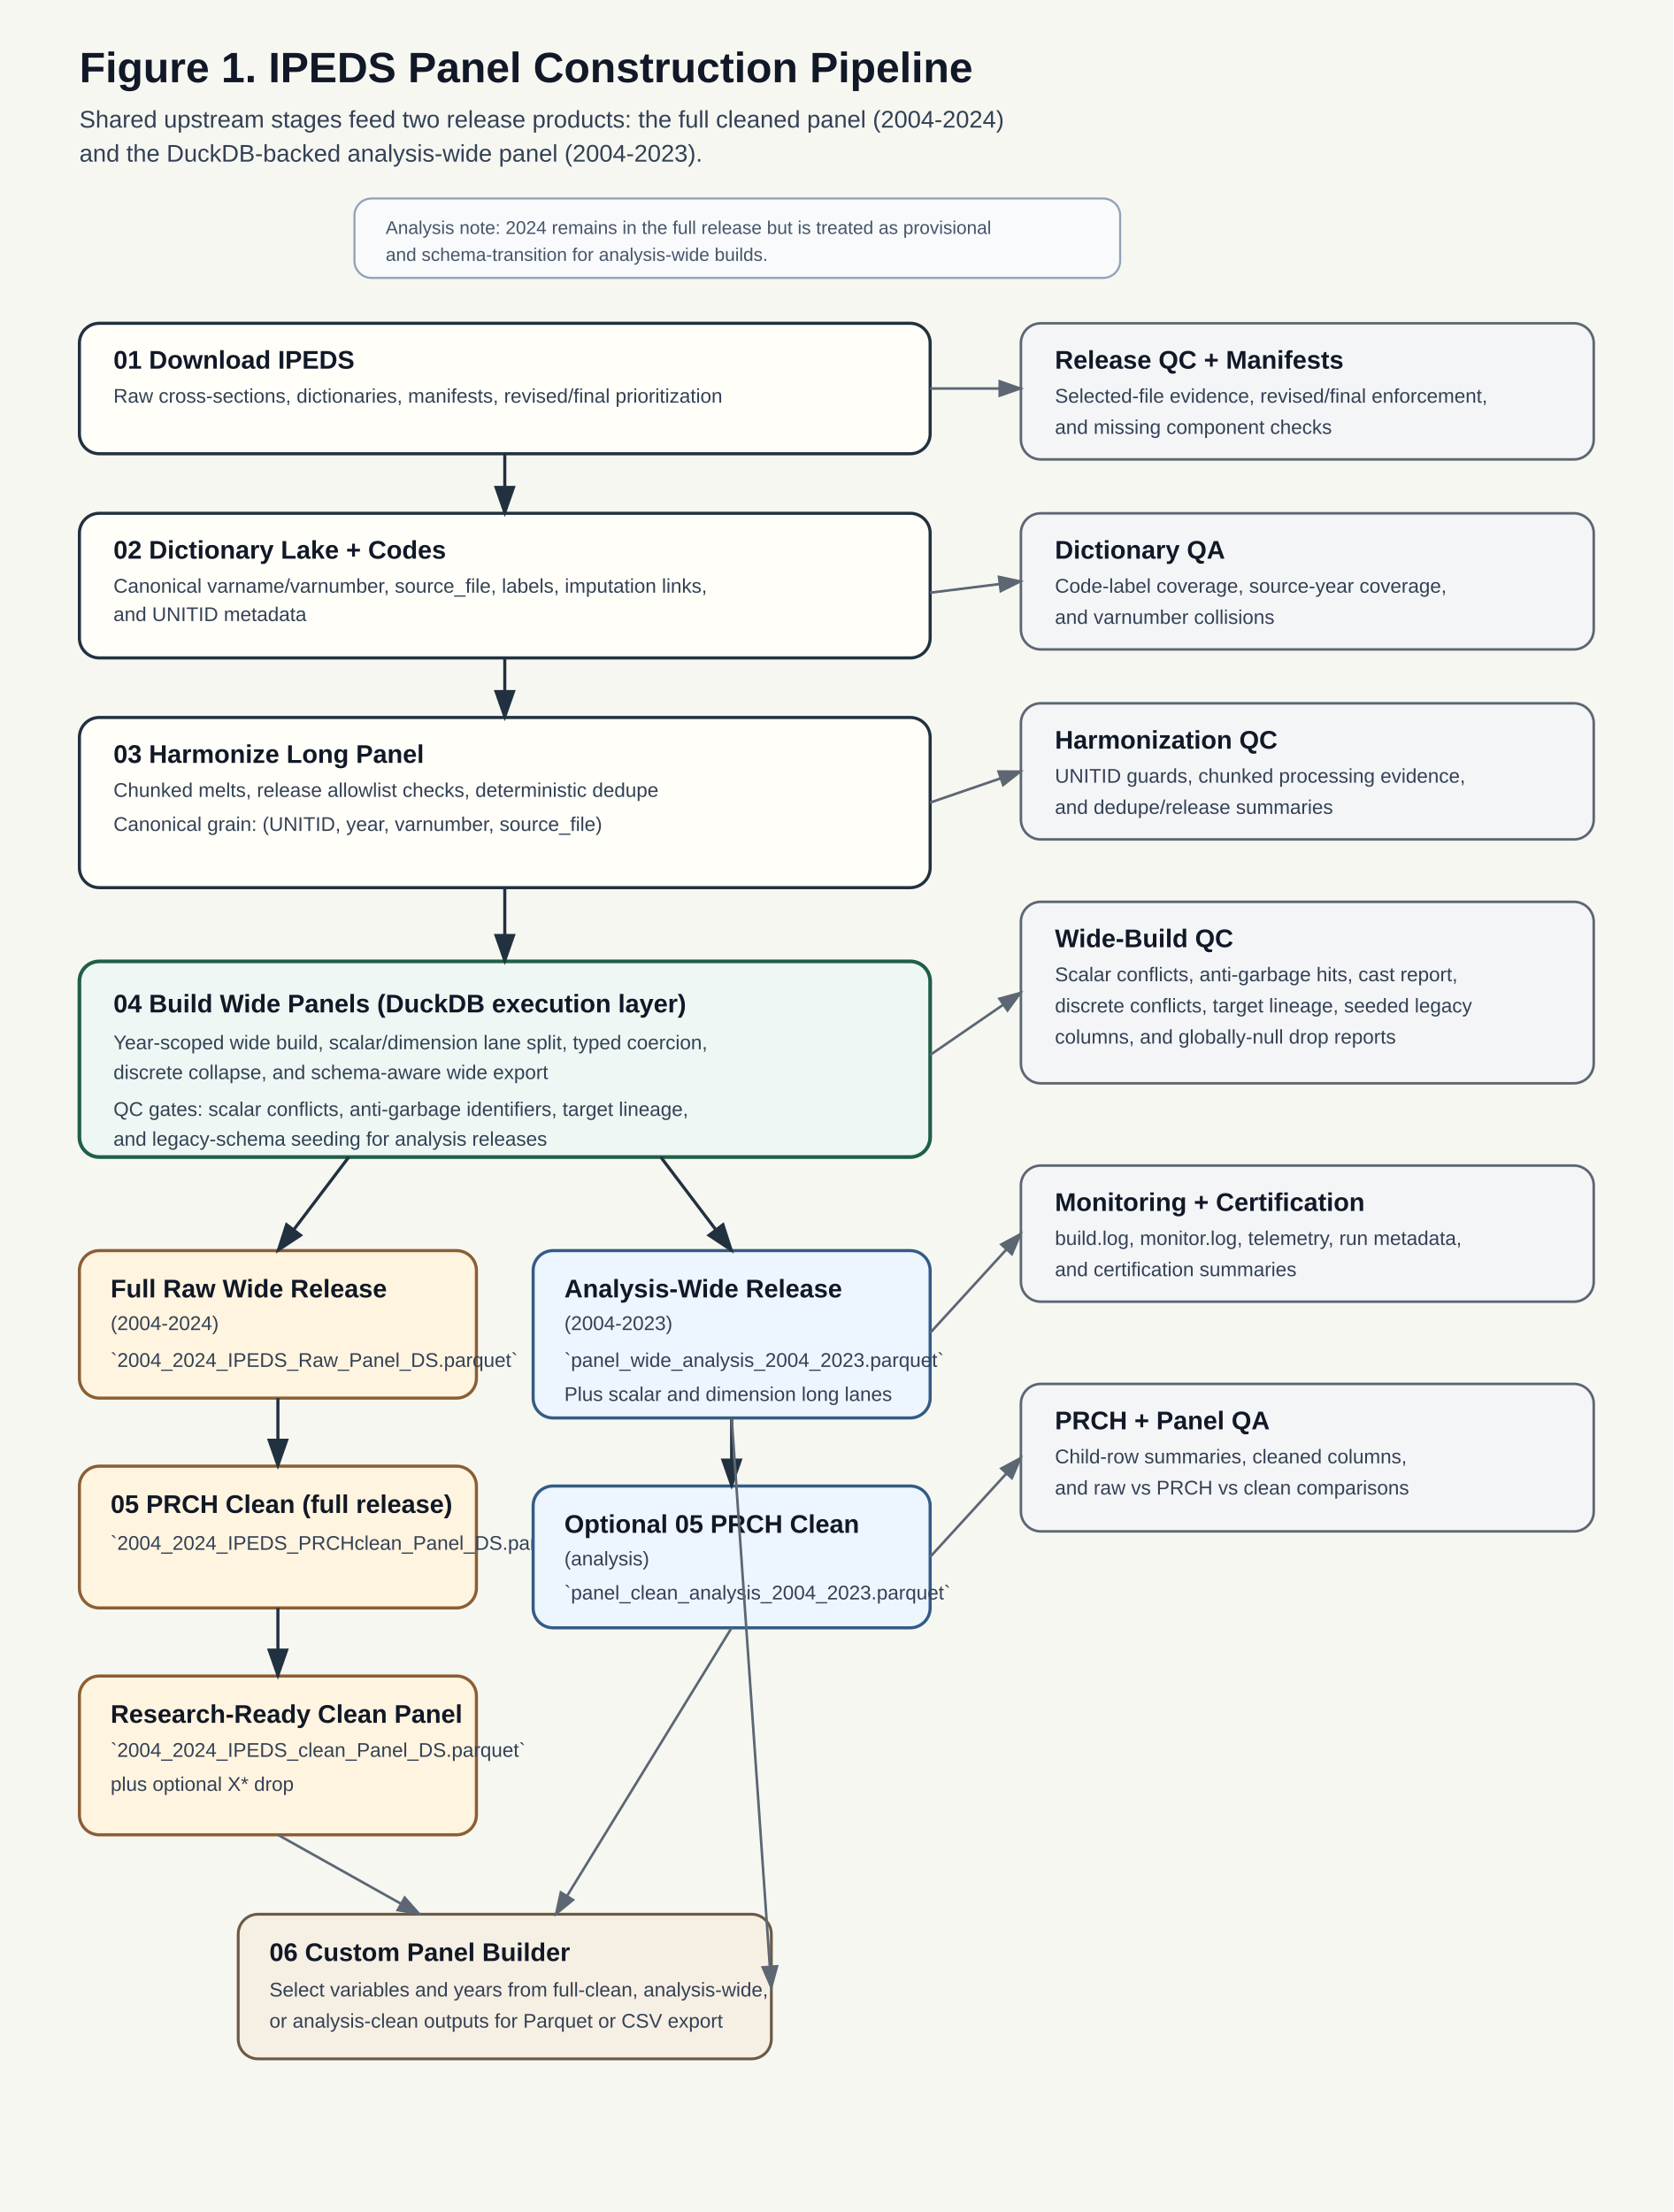
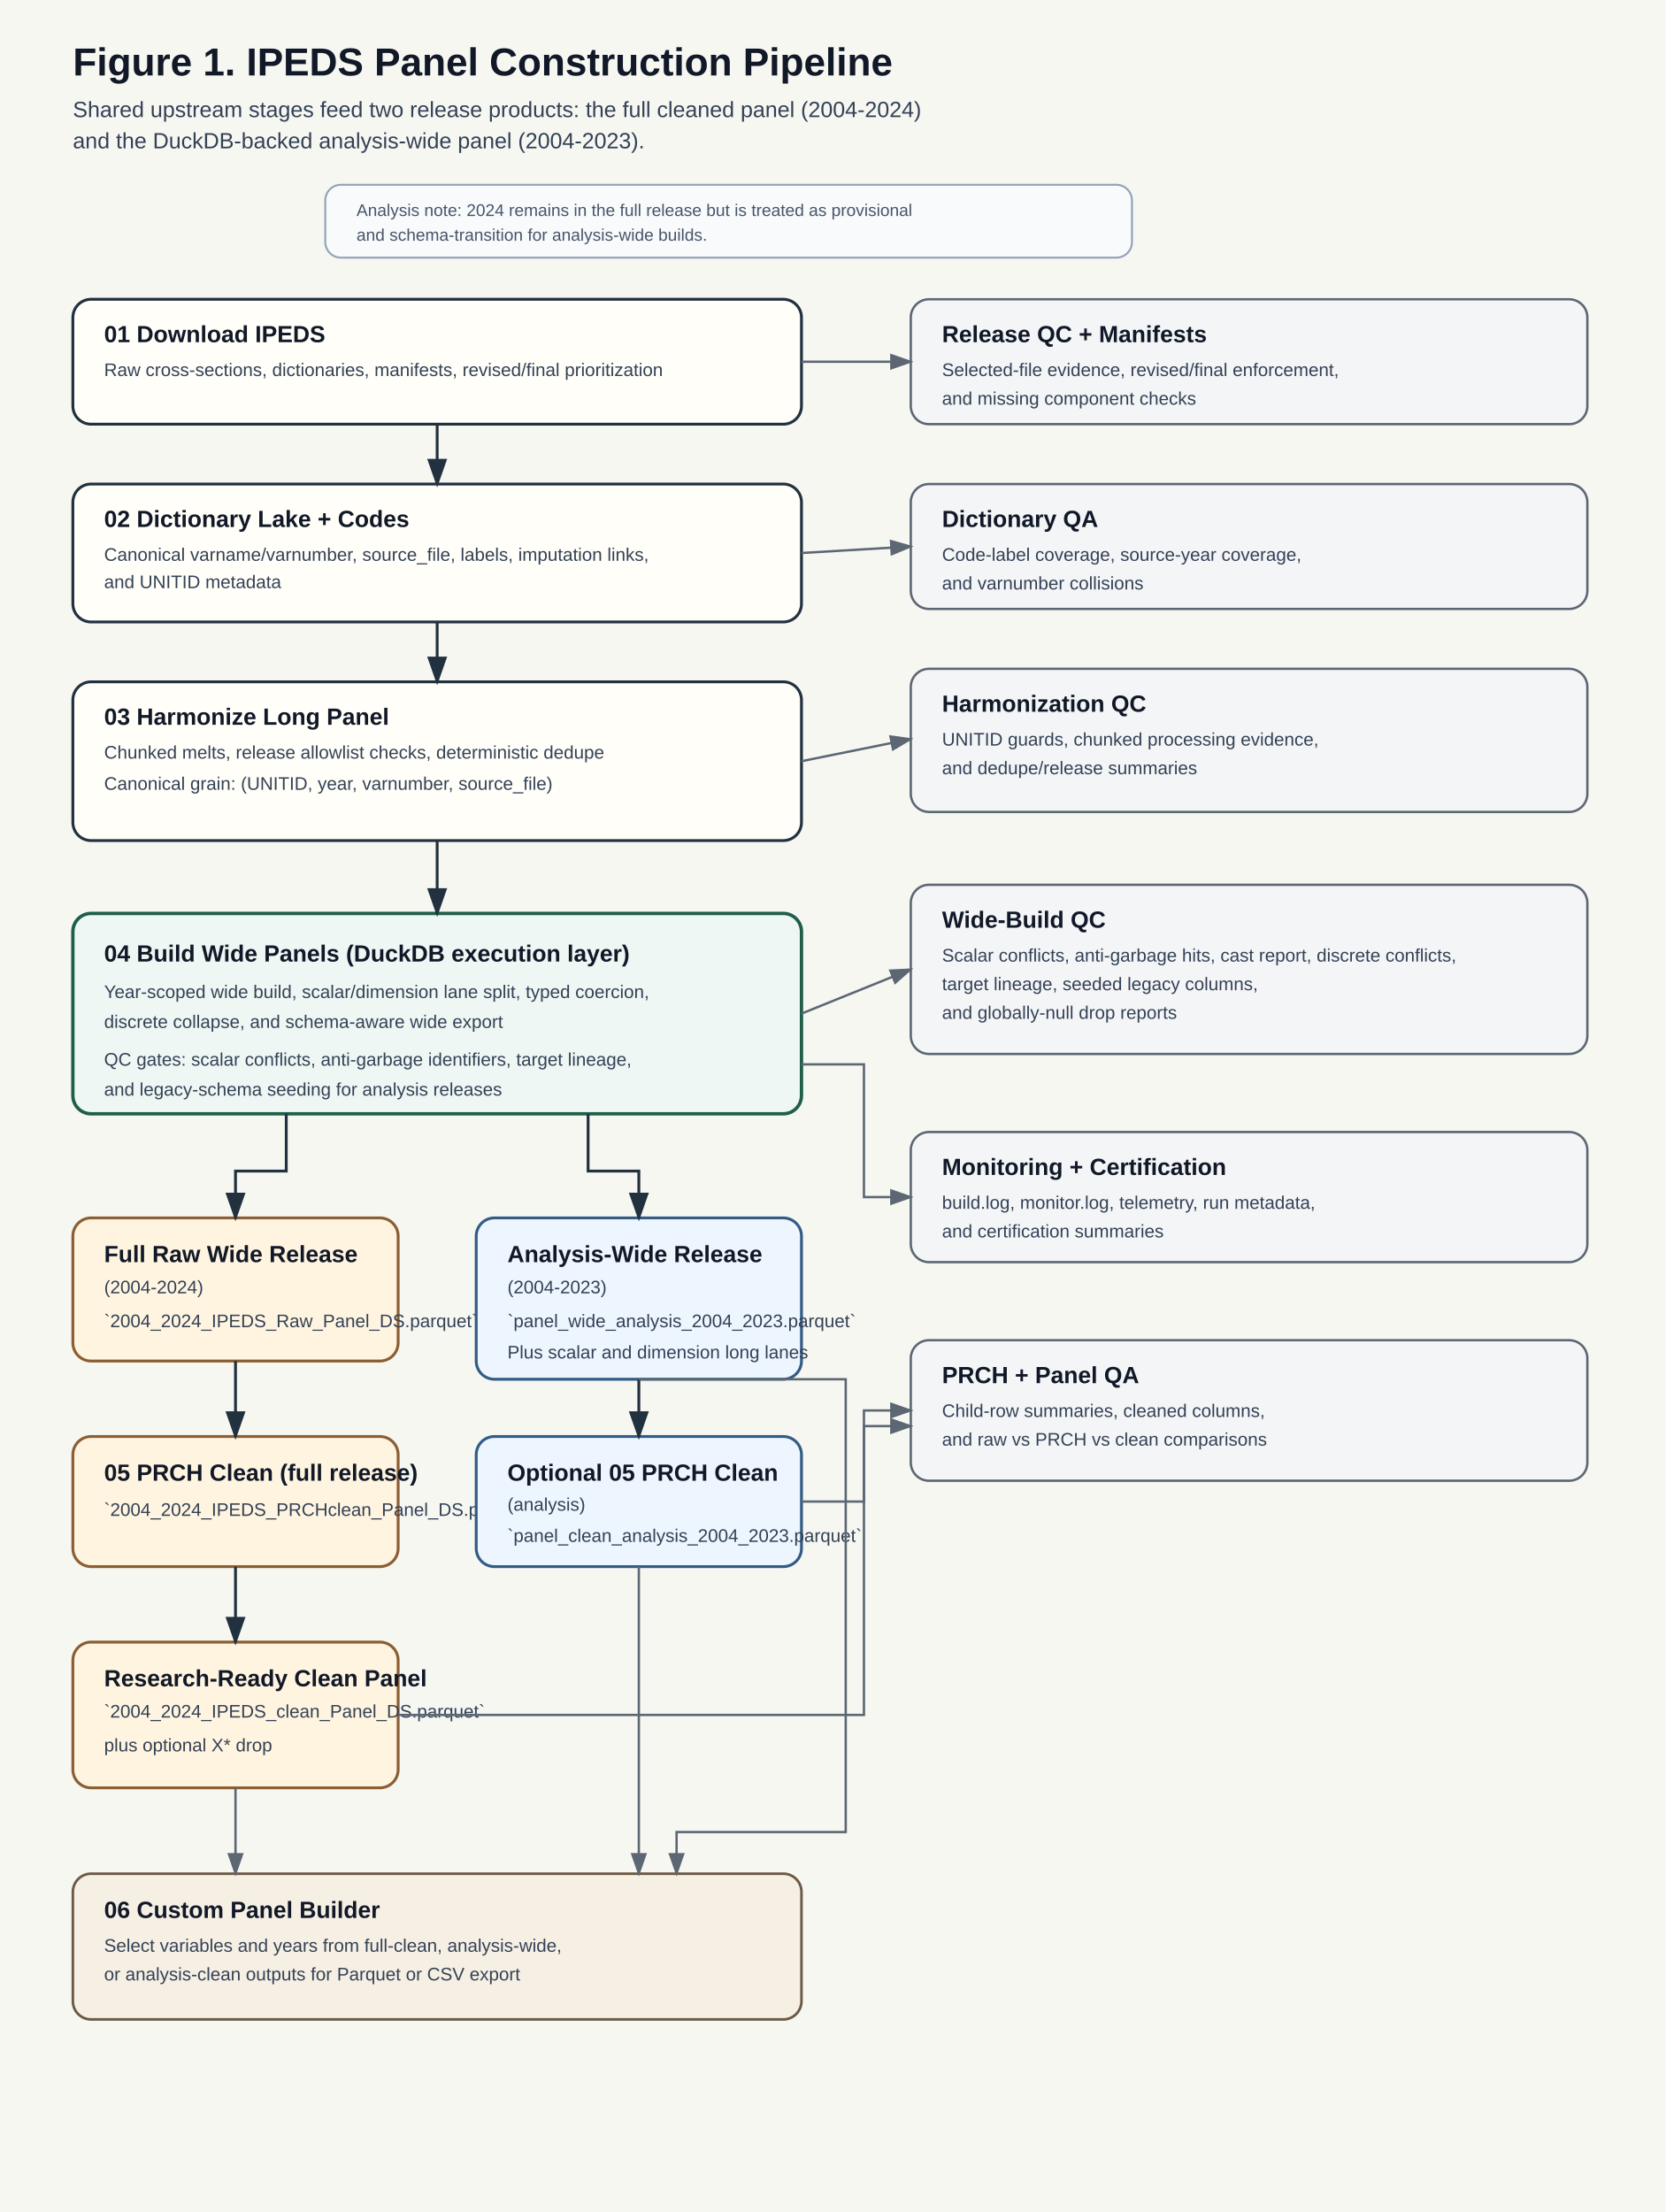
- <svg xmlns="http://www.w3.org/2000/svg" width="1180" height="1560" viewBox="0 0 1180 1560">
+ <svg xmlns="http://www.w3.org/2000/svg" width="1280" height="1700" viewBox="0 0 1280 1700">
  <defs>
    <style type="text/css">
      .bg { fill: #f7f7f2; }
      .core { fill: #fffef8; stroke: #22313f; stroke-width: 2.2; rx: 14; ry: 14; }
      .build { fill: #eef7f3; stroke: #1f5f4a; stroke-width: 2.6; rx: 14; ry: 14; }
      .full { fill: #fff4df; stroke: #8b5e34; stroke-width: 2.2; rx: 14; ry: 14; }
      .analysis { fill: #edf5ff; stroke: #335c85; stroke-width: 2.2; rx: 14; ry: 14; }
      .custom { fill: #f6efe3; stroke: #6b5a45; stroke-width: 2.0; rx: 14; ry: 14; }
      .qc { fill: #f4f5f7; stroke: #5c6773; stroke-width: 1.8; rx: 14; ry: 14; }
      .note { fill: #f8fafc; stroke: #94a3b8; stroke-width: 1.5; rx: 12; ry: 12; }
      .title { font: 30px "Helvetica Neue", Arial, sans-serif; fill: #111827; font-weight: 700; }
      .subtitle { font: 17px "Helvetica Neue", Arial, sans-serif; fill: #334155; }
      .label { font: 18px "Helvetica Neue", Arial, sans-serif; fill: #111827; font-weight: 700; }
      .small { font: 14px "Helvetica Neue", Arial, sans-serif; fill: #334155; }
      .tiny { font: 13px "Helvetica Neue", Arial, sans-serif; fill: #475569; }
      .arrow { stroke: #22313f; stroke-width: 2.2; fill: none; marker-end: url(#arrowhead); }
      .soft-arrow { stroke: #5c6773; stroke-width: 1.8; fill: none; marker-end: url(#arrowhead-soft); }
    </style>
    <marker id="arrowhead" markerWidth="10" markerHeight="7" refX="8.8" refY="3.5" orient="auto">
      <polygon points="0 0, 10 3.5, 0 7" fill="#22313f" />
    </marker>
    <marker id="arrowhead-soft" markerWidth="10" markerHeight="7" refX="8.8" refY="3.5" orient="auto">
      <polygon points="0 0, 10 3.5, 0 7" fill="#5c6773" />
    </marker>
  </defs>
-   <rect x="0" y="0" width="1180" height="1560" class="bg" />
+   <rect x="0" y="0" width="1280" height="1700" class="bg" />
  <text x="56" y="58" class="title">Figure 1. IPEDS Panel Construction Pipeline</text>
  <text x="56" y="90" class="subtitle">Shared upstream stages feed two release products: the full cleaned panel (2004-2024)</text>
  <text x="56" y="114" class="subtitle">and the DuckDB-backed analysis-wide panel (2004-2023).</text>
-   <rect x="250" y="140" width="540" height="56" class="note" />
-   <text x="272" y="165" class="tiny">Analysis note: 2024 remains in the full release but is treated as provisional</text>
-   <text x="272" y="184" class="tiny">and schema-transition for analysis-wide builds.</text>
-   <rect x="56" y="228" width="600" height="92" class="core" />
-   <text x="80" y="260" class="label">01 Download IPEDS</text>
-   <text x="80" y="284" class="small">Raw cross-sections, dictionaries, manifests, revised/final prioritization</text>
-   <rect x="56" y="362" width="600" height="102" class="core" />
-   <text x="80" y="394" class="label">02 Dictionary Lake + Codes</text>
-   <text x="80" y="418" class="small">Canonical varname/varnumber, source_file, labels, imputation links,</text>
-   <text x="80" y="438" class="small">and UNITID metadata</text>
-   <rect x="56" y="506" width="600" height="120" class="core" />
-   <text x="80" y="538" class="label">03 Harmonize Long Panel</text>
-   <text x="80" y="562" class="small">Chunked melts, release allowlist checks, deterministic dedupe</text>
-   <text x="80" y="586" class="small">Canonical grain: (UNITID, year, varnumber, source_file)</text>
-   <rect x="56" y="678" width="600" height="138" class="build" />
-   <text x="80" y="714" class="label">04 Build Wide Panels (DuckDB execution layer)</text>
-   <text x="80" y="740" class="small">Year-scoped wide build, scalar/dimension lane split, typed coercion,</text>
-   <text x="80" y="761" class="small">discrete collapse, and schema-aware wide export</text>
-   <text x="80" y="787" class="small">QC gates: scalar conflicts, anti-garbage identifiers, target lineage,</text>
-   <text x="80" y="808" class="small">and legacy-schema seeding for analysis releases</text>
-   <rect x="56" y="882" width="280" height="104" class="full" />
-   <text x="78" y="915" class="label">Full Raw Wide Release</text>
-   <text x="78" y="938" class="small">(2004-2024)</text>
-   <text x="78" y="964" class="small">`2004_2024_IPEDS_Raw_Panel_DS.parquet`</text>
-   <rect x="376" y="882" width="280" height="118" class="analysis" />
-   <text x="398" y="915" class="label">Analysis-Wide Release</text>
-   <text x="398" y="938" class="small">(2004-2023)</text>
-   <text x="398" y="964" class="small">`panel_wide_analysis_2004_2023.parquet`</text>
-   <text x="398" y="988" class="small">Plus scalar and dimension long lanes</text>
-   <rect x="56" y="1034" width="280" height="100" class="full" />
-   <text x="78" y="1067" class="label">05 PRCH Clean (full release)</text>
-   <text x="78" y="1093" class="small">`2004_2024_IPEDS_PRCHclean_Panel_DS.parquet`</text>
-   <rect x="376" y="1048" width="280" height="100" class="analysis" />
-   <text x="398" y="1081" class="label">Optional 05 PRCH Clean</text>
-   <text x="398" y="1104" class="small">(analysis)</text>
-   <text x="398" y="1128" class="small">`panel_clean_analysis_2004_2023.parquet`</text>
-   <rect x="56" y="1182" width="280" height="112" class="full" />
-   <text x="78" y="1215" class="label">Research-Ready Clean Panel</text>
-   <text x="78" y="1239" class="small">`2004_2024_IPEDS_clean_Panel_DS.parquet`</text>
-   <text x="78" y="1263" class="small">plus optional X* drop</text>
-   <rect x="168" y="1350" width="376" height="102" class="custom" />
-   <text x="190" y="1383" class="label">06 Custom Panel Builder</text>
-   <text x="190" y="1408" class="small">Select variables and years from full-clean, analysis-wide,</text>
-   <text x="190" y="1430" class="small">or analysis-clean outputs for Parquet or CSV export</text>
-   <rect x="720" y="228" width="404" height="96" class="qc" />
-   <text x="744" y="260" class="label">Release QC + Manifests</text>
-   <text x="744" y="284" class="small">Selected-file evidence, revised/final enforcement,</text>
-   <text x="744" y="306" class="small">and missing component checks</text>
-   <rect x="720" y="362" width="404" height="96" class="qc" />
-   <text x="744" y="394" class="label">Dictionary QA</text>
-   <text x="744" y="418" class="small">Code-label coverage, source-year coverage,</text>
-   <text x="744" y="440" class="small">and varnumber collisions</text>
-   <rect x="720" y="496" width="404" height="96" class="qc" />
-   <text x="744" y="528" class="label">Harmonization QC</text>
-   <text x="744" y="552" class="small">UNITID guards, chunked processing evidence,</text>
-   <text x="744" y="574" class="small">and dedupe/release summaries</text>
-   <rect x="720" y="636" width="404" height="128" class="qc" />
-   <text x="744" y="668" class="label">Wide-Build QC</text>
-   <text x="744" y="692" class="small">Scalar conflicts, anti-garbage hits, cast report,</text>
-   <text x="744" y="714" class="small">discrete conflicts, target lineage, seeded legacy</text>
-   <text x="744" y="736" class="small">columns, and globally-null drop reports</text>
-   <rect x="720" y="822" width="404" height="96" class="qc" />
-   <text x="744" y="854" class="label">Monitoring + Certification</text>
-   <text x="744" y="878" class="small">build.log, monitor.log, telemetry, run metadata,</text>
-   <text x="744" y="900" class="small">and certification summaries</text>
-   <rect x="720" y="976" width="404" height="104" class="qc" />
-   <text x="744" y="1008" class="label">PRCH + Panel QA</text>
-   <text x="744" y="1032" class="small">Child-row summaries, cleaned columns,</text>
-   <text x="744" y="1054" class="small">and raw vs PRCH vs clean comparisons</text>
-   <line x1="356" y1="320" x2="356" y2="362" class="arrow" />
-   <line x1="356" y1="464" x2="356" y2="506" class="arrow" />
-   <line x1="356" y1="626" x2="356" y2="678" class="arrow" />
-   <line x1="246" y1="816" x2="196" y2="882" class="arrow" />
-   <line x1="466" y1="816" x2="516" y2="882" class="arrow" />
-   <line x1="196" y1="986" x2="196" y2="1034" class="arrow" />
-   <line x1="516" y1="1000" x2="516" y2="1048" class="arrow" />
-   <line x1="196" y1="1134" x2="196" y2="1182" class="arrow" />
-   <line x1="196" y1="1294" x2="296" y2="1350" class="soft-arrow" />
-   <line x1="516" y1="1148" x2="392" y2="1350" class="soft-arrow" />
-   <line x1="516" y1="1000" x2="544" y2="1402" class="soft-arrow" />
-   <line x1="656" y1="274" x2="720" y2="274" class="soft-arrow" />
-   <line x1="656" y1="418" x2="720" y2="410" class="soft-arrow" />
-   <line x1="656" y1="566" x2="720" y2="544" class="soft-arrow" />
-   <line x1="656" y1="744" x2="720" y2="700" class="soft-arrow" />
-   <line x1="656" y1="940" x2="720" y2="870" class="soft-arrow" />
-   <line x1="656" y1="1098" x2="720" y2="1028" class="soft-arrow" />
+   <rect x="250" y="142" width="620" height="56" class="note" />
+   <text x="274" y="166" class="tiny">Analysis note: 2024 remains in the full release but is treated as provisional</text>
+   <text x="274" y="185" class="tiny">and schema-transition for analysis-wide builds.</text>
+   <rect x="56" y="230" width="560" height="96" class="core" />
+   <text x="80" y="263" class="label">01 Download IPEDS</text>
+   <text x="80" y="289" class="small">Raw cross-sections, dictionaries, manifests, revised/final prioritization</text>
+   <rect x="56" y="372" width="560" height="106" class="core" />
+   <text x="80" y="405" class="label">02 Dictionary Lake + Codes</text>
+   <text x="80" y="431" class="small">Canonical varname/varnumber, source_file, labels, imputation links,</text>
+   <text x="80" y="452" class="small">and UNITID metadata</text>
+   <rect x="56" y="524" width="560" height="122" class="core" />
+   <text x="80" y="557" class="label">03 Harmonize Long Panel</text>
+   <text x="80" y="583" class="small">Chunked melts, release allowlist checks, deterministic dedupe</text>
+   <text x="80" y="607" class="small">Canonical grain: (UNITID, year, varnumber, source_file)</text>
+   <rect x="56" y="702" width="560" height="154" class="build" />
+   <text x="80" y="739" class="label">04 Build Wide Panels (DuckDB execution layer)</text>
+   <text x="80" y="767" class="small">Year-scoped wide build, scalar/dimension lane split, typed coercion,</text>
+   <text x="80" y="790" class="small">discrete collapse, and schema-aware wide export</text>
+   <text x="80" y="819" class="small">QC gates: scalar conflicts, anti-garbage identifiers, target lineage,</text>
+   <text x="80" y="842" class="small">and legacy-schema seeding for analysis releases</text>
+   <rect x="56" y="936" width="250" height="110" class="full" />
+   <text x="80" y="970" class="label">Full Raw Wide Release</text>
+   <text x="80" y="994" class="small">(2004-2024)</text>
+   <text x="80" y="1020" class="small">`2004_2024_IPEDS_Raw_Panel_DS.parquet`</text>
+   <rect x="366" y="936" width="250" height="124" class="analysis" />
+   <text x="390" y="970" class="label">Analysis-Wide Release</text>
+   <text x="390" y="994" class="small">(2004-2023)</text>
+   <text x="390" y="1020" class="small">`panel_wide_analysis_2004_2023.parquet`</text>
+   <text x="390" y="1044" class="small">Plus scalar and dimension long lanes</text>
+   <rect x="56" y="1104" width="250" height="100" class="full" />
+   <text x="80" y="1138" class="label">05 PRCH Clean (full release)</text>
+   <text x="80" y="1165" class="small">`2004_2024_IPEDS_PRCHclean_Panel_DS.parquet`</text>
+   <rect x="366" y="1104" width="250" height="100" class="analysis" />
+   <text x="390" y="1138" class="label">Optional 05 PRCH Clean</text>
+   <text x="390" y="1161" class="small">(analysis)</text>
+   <text x="390" y="1185" class="small">`panel_clean_analysis_2004_2023.parquet`</text>
+   <rect x="56" y="1262" width="250" height="112" class="full" />
+   <text x="80" y="1296" class="label">Research-Ready Clean Panel</text>
+   <text x="80" y="1320" class="small">`2004_2024_IPEDS_clean_Panel_DS.parquet`</text>
+   <text x="80" y="1346" class="small">plus optional X* drop</text>
+   <rect x="56" y="1440" width="560" height="112" class="custom" />
+   <text x="80" y="1474" class="label">06 Custom Panel Builder</text>
+   <text x="80" y="1500" class="small">Select variables and years from full-clean, analysis-wide,</text>
+   <text x="80" y="1522" class="small">or analysis-clean outputs for Parquet or CSV export</text>
+   <rect x="700" y="230" width="520" height="96" class="qc" />
+   <text x="724" y="263" class="label">Release QC + Manifests</text>
+   <text x="724" y="289" class="small">Selected-file evidence, revised/final enforcement,</text>
+   <text x="724" y="311" class="small">and missing component checks</text>
+   <rect x="700" y="372" width="520" height="96" class="qc" />
+   <text x="724" y="405" class="label">Dictionary QA</text>
+   <text x="724" y="431" class="small">Code-label coverage, source-year coverage,</text>
+   <text x="724" y="453" class="small">and varnumber collisions</text>
+   <rect x="700" y="514" width="520" height="110" class="qc" />
+   <text x="724" y="547" class="label">Harmonization QC</text>
+   <text x="724" y="573" class="small">UNITID guards, chunked processing evidence,</text>
+   <text x="724" y="595" class="small">and dedupe/release summaries</text>
+   <rect x="700" y="680" width="520" height="130" class="qc" />
+   <text x="724" y="713" class="label">Wide-Build QC</text>
+   <text x="724" y="739" class="small">Scalar conflicts, anti-garbage hits, cast report, discrete conflicts,</text>
+   <text x="724" y="761" class="small">target lineage, seeded legacy columns,</text>
+   <text x="724" y="783" class="small">and globally-null drop reports</text>
+   <rect x="700" y="870" width="520" height="100" class="qc" />
+   <text x="724" y="903" class="label">Monitoring + Certification</text>
+   <text x="724" y="929" class="small">build.log, monitor.log, telemetry, run metadata,</text>
+   <text x="724" y="951" class="small">and certification summaries</text>
+   <rect x="700" y="1030" width="520" height="108" class="qc" />
+   <text x="724" y="1063" class="label">PRCH + Panel QA</text>
+   <text x="724" y="1089" class="small">Child-row summaries, cleaned columns,</text>
+   <text x="724" y="1111" class="small">and raw vs PRCH vs clean comparisons</text>
+   <polyline points="336,326 336,372" class="arrow" />
+   <polyline points="336,478 336,524" class="arrow" />
+   <polyline points="336,646 336,702" class="arrow" />
+   <polyline points="220,856 220,900 181,900 181,936" class="arrow" />
+   <polyline points="452,856 452,900 491,900 491,936" class="arrow" />
+   <polyline points="181,1046 181,1104" class="arrow" />
+   <polyline points="491,1060 491,1104" class="arrow" />
+   <polyline points="181,1204 181,1262" class="arrow" />
+   <polyline points="181,1374 181,1440" class="soft-arrow" />
+   <polyline points="491,1204 491,1440" class="soft-arrow" />
+   <polyline points="491,1060 650,1060 650,1408 520,1408 520,1440" class="soft-arrow" />
+   <polyline points="616,278 700,278" class="soft-arrow" />
+   <polyline points="616,425 700,420" class="soft-arrow" />
+   <polyline points="616,585 700,568" class="soft-arrow" />
+   <polyline points="616,779 700,745" class="soft-arrow" />
+   <polyline points="616,818 664,818 664,920 700,920" class="soft-arrow" />
+   <polyline points="616,1154 664,1154 664,1084 700,1084" class="soft-arrow" />
+   <polyline points="306,1318 664,1318 664,1096 700,1096" class="soft-arrow" />
</svg>
